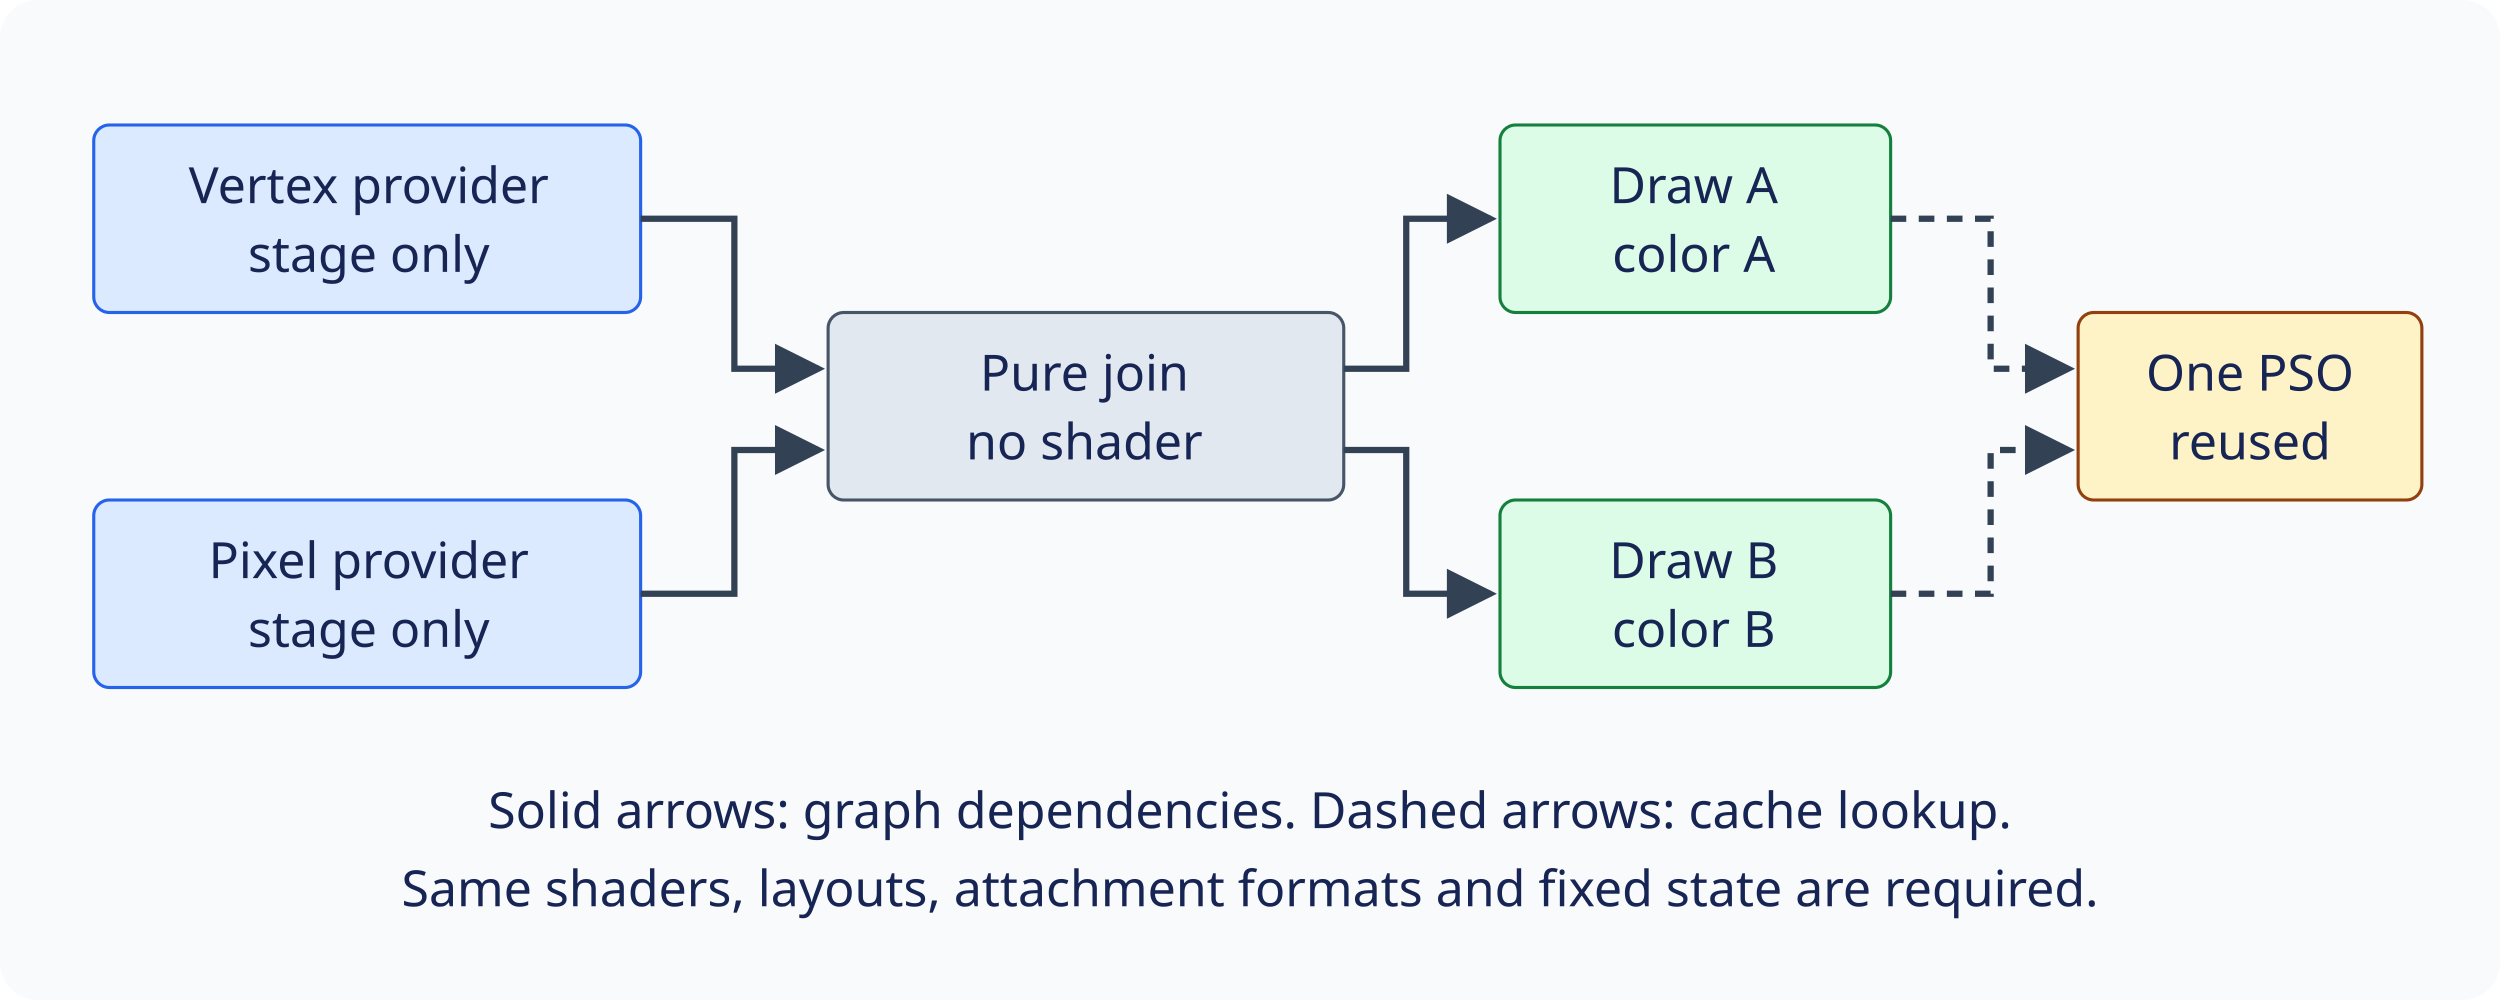
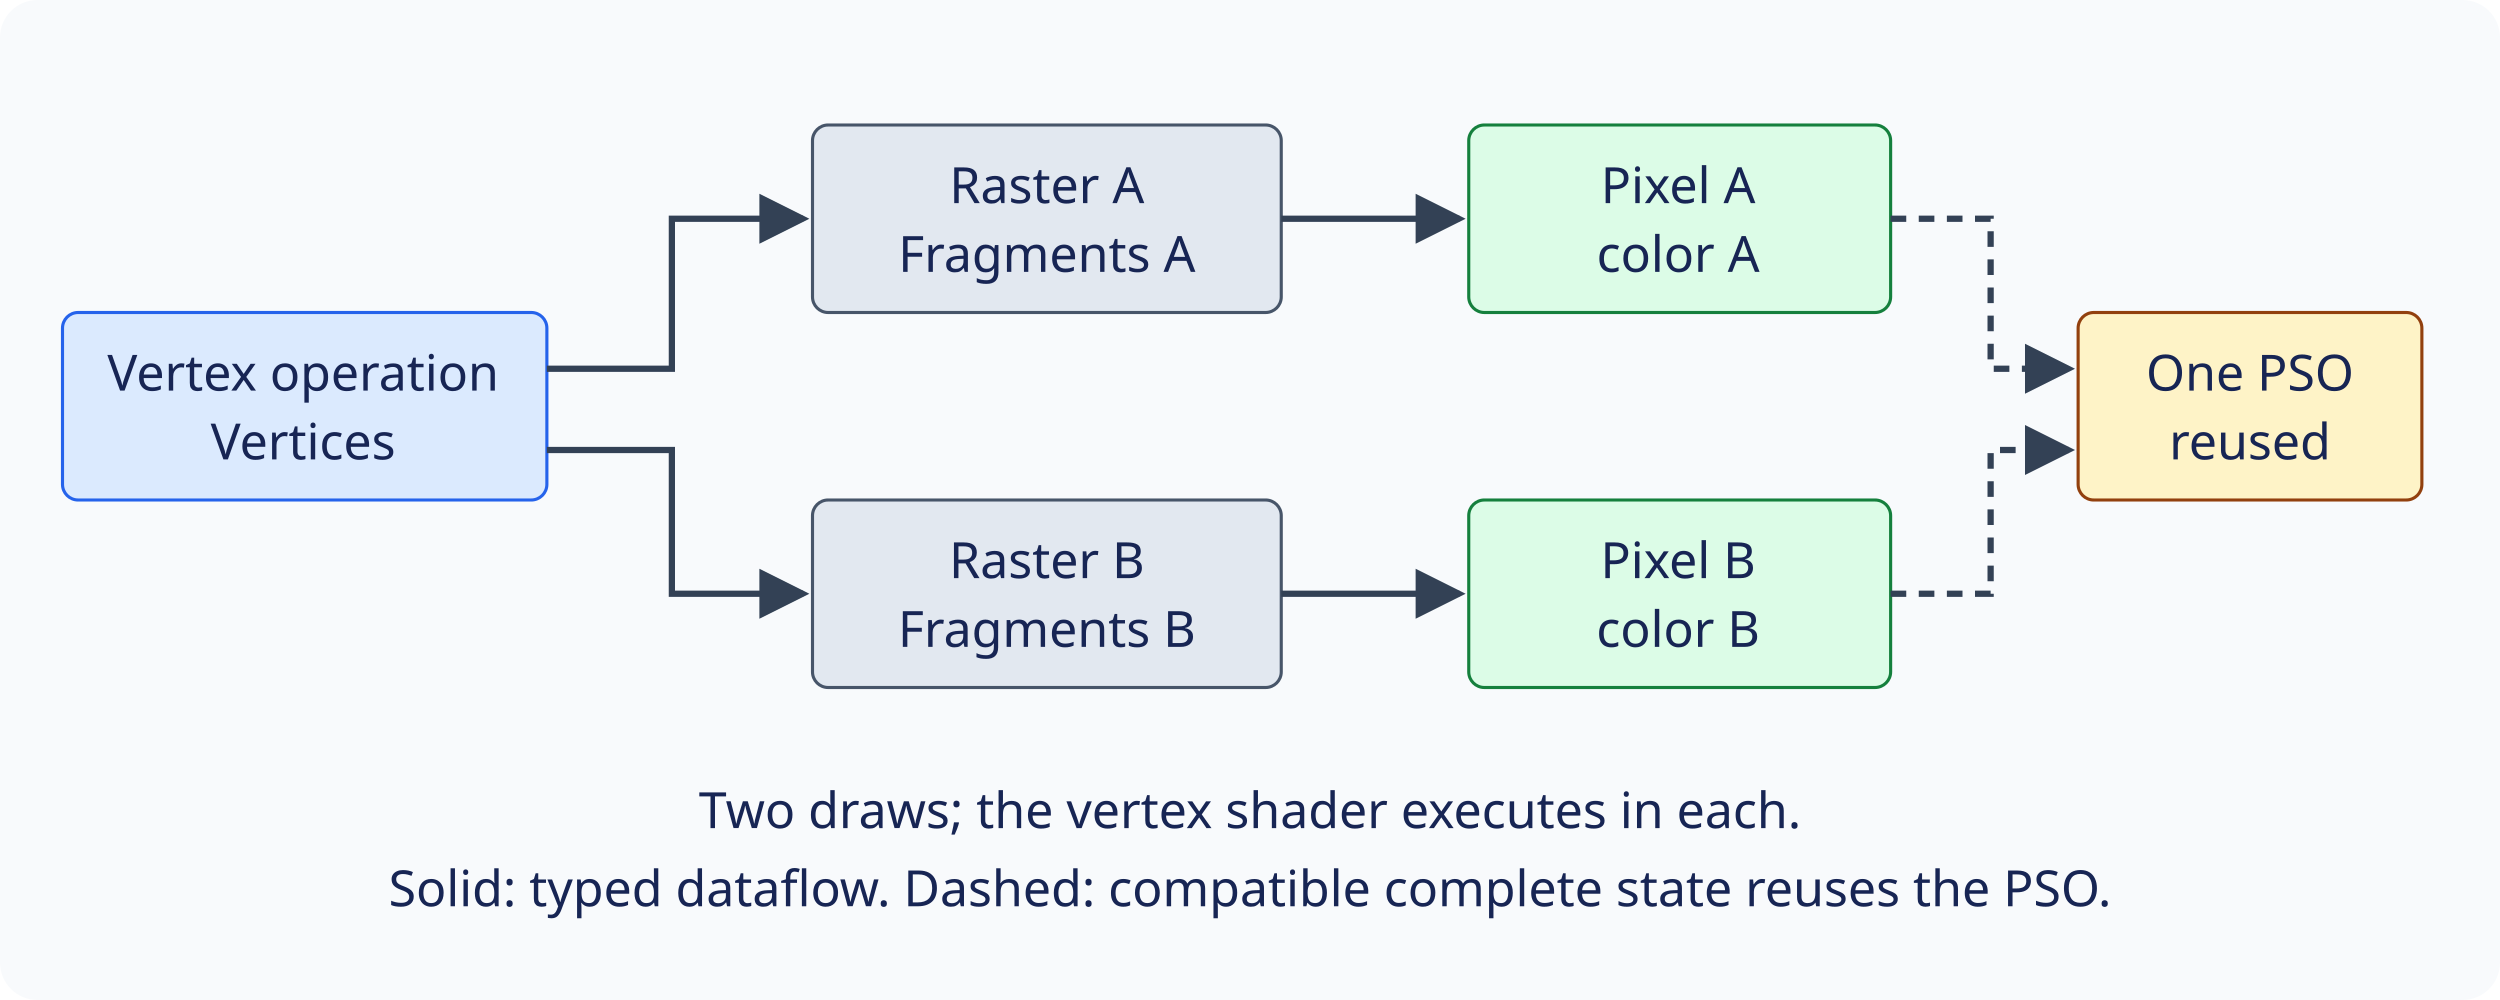
<svg xmlns="http://www.w3.org/2000/svg" viewBox="0 0 800 320" role="img" aria-labelledby="title desc">
  <defs>
    <marker id="arrow" markerWidth="8" markerHeight="8" refX="7" refY="4" orient="auto">
      <path d="M0 0 L8 4 L0 8" fill="#334155" />
    </marker>
  </defs>
  <rect width="800" height="320" rx="12" fill="#f8fafc" />
  <g font-family="system-ui,sans-serif" fill="#172554" font-size="16" text-anchor="middle">
-     <rect x="30" y="40" width="175" height="60" rx="5" fill="#dbeafe" stroke="#2563eb" />
-     <text x="118" y="65">Vertex provider</text>
-     <text x="118" y="87">stage only</text>
-     <rect x="30" y="160" width="175" height="60" rx="5" fill="#dbeafe" stroke="#2563eb" />
-     <text x="118" y="185">Pixel provider</text>
-     <text x="118" y="207">stage only</text>
-     <rect x="265" y="100" width="165" height="60" rx="5" fill="#e2e8f0" stroke="#475569" />
-     <text x="347" y="125">Pure join</text>
-     <text x="347" y="147">no shader</text>
-     <rect x="480" y="40" width="125" height="60" rx="5" fill="#dcfce7" stroke="#15803d" />
-     <text x="542" y="65">Draw A</text>
-     <text x="542" y="87">color A</text>
-     <rect x="480" y="160" width="125" height="60" rx="5" fill="#dcfce7" stroke="#15803d" />
-     <text x="542" y="185">Draw B</text>
-     <text x="542" y="207">color B</text>
+     <rect x="20" y="100" width="155" height="60" rx="5" fill="#dbeafe" stroke="#2563eb" />
+     <text x="97" y="125">Vertex operation</text>
+     <text x="97" y="147">Vertices</text>
+     <rect x="260" y="40" width="150" height="60" rx="5" fill="#e2e8f0" stroke="#475569" />
+     <text x="335" y="65">Raster A</text>
+     <text x="335" y="87">Fragments A</text>
+     <rect x="260" y="160" width="150" height="60" rx="5" fill="#e2e8f0" stroke="#475569" />
+     <text x="335" y="185">Raster B</text>
+     <text x="335" y="207">Fragments B</text>
+     <rect x="470" y="40" width="135" height="60" rx="5" fill="#dcfce7" stroke="#15803d" />
+     <text x="537" y="65">Pixel A</text>
+     <text x="537" y="87">color A</text>
+     <rect x="470" y="160" width="135" height="60" rx="5" fill="#dcfce7" stroke="#15803d" />
+     <text x="537" y="185">Pixel B</text>
+     <text x="537" y="207">color B</text>
    <rect x="665" y="100" width="110" height="60" rx="5" fill="#fef3c7" stroke="#92400e" />
    <text x="720" y="125">One PSO</text>
    <text x="720" y="147">reused</text>
-     <text x="400" y="265">Solid arrows: graph dependencies. Dashed arrows: cache lookup.</text>
-     <text x="400" y="290">Same shaders, layouts, attachment formats and fixed state are required.</text>
+     <text x="400" y="265">Two draws; the vertex shader executes in each.</text>
+     <text x="400" y="290">Solid: typed dataflow. Dashed: compatible complete state reuses the PSO.</text>
  </g>
  <g fill="none" stroke="#334155" stroke-width="2" marker-end="url(#arrow)">
-     <path d="M205 70 L235 70 L235 118 L262 118" />
-     <path d="M205 190 L235 190 L235 144 L262 144" />
-     <path d="M430 118 L450 118 L450 70 L477 70" />
-     <path d="M430 144 L450 144 L450 190 L477 190" />
+     <path d="M175 118 L215 118 L215 70 L257 70" />
+     <path d="M175 144 L215 144 L215 190 L257 190" />
+     <path d="M410 70 L467 70" />
+     <path d="M410 190 L467 190" />
    <path stroke-dasharray="5 4" d="M605 70 L637 70 L637 118 L662 118" />
    <path stroke-dasharray="5 4" d="M605 190 L637 190 L637 144 L662 144" />
  </g>
</svg>
